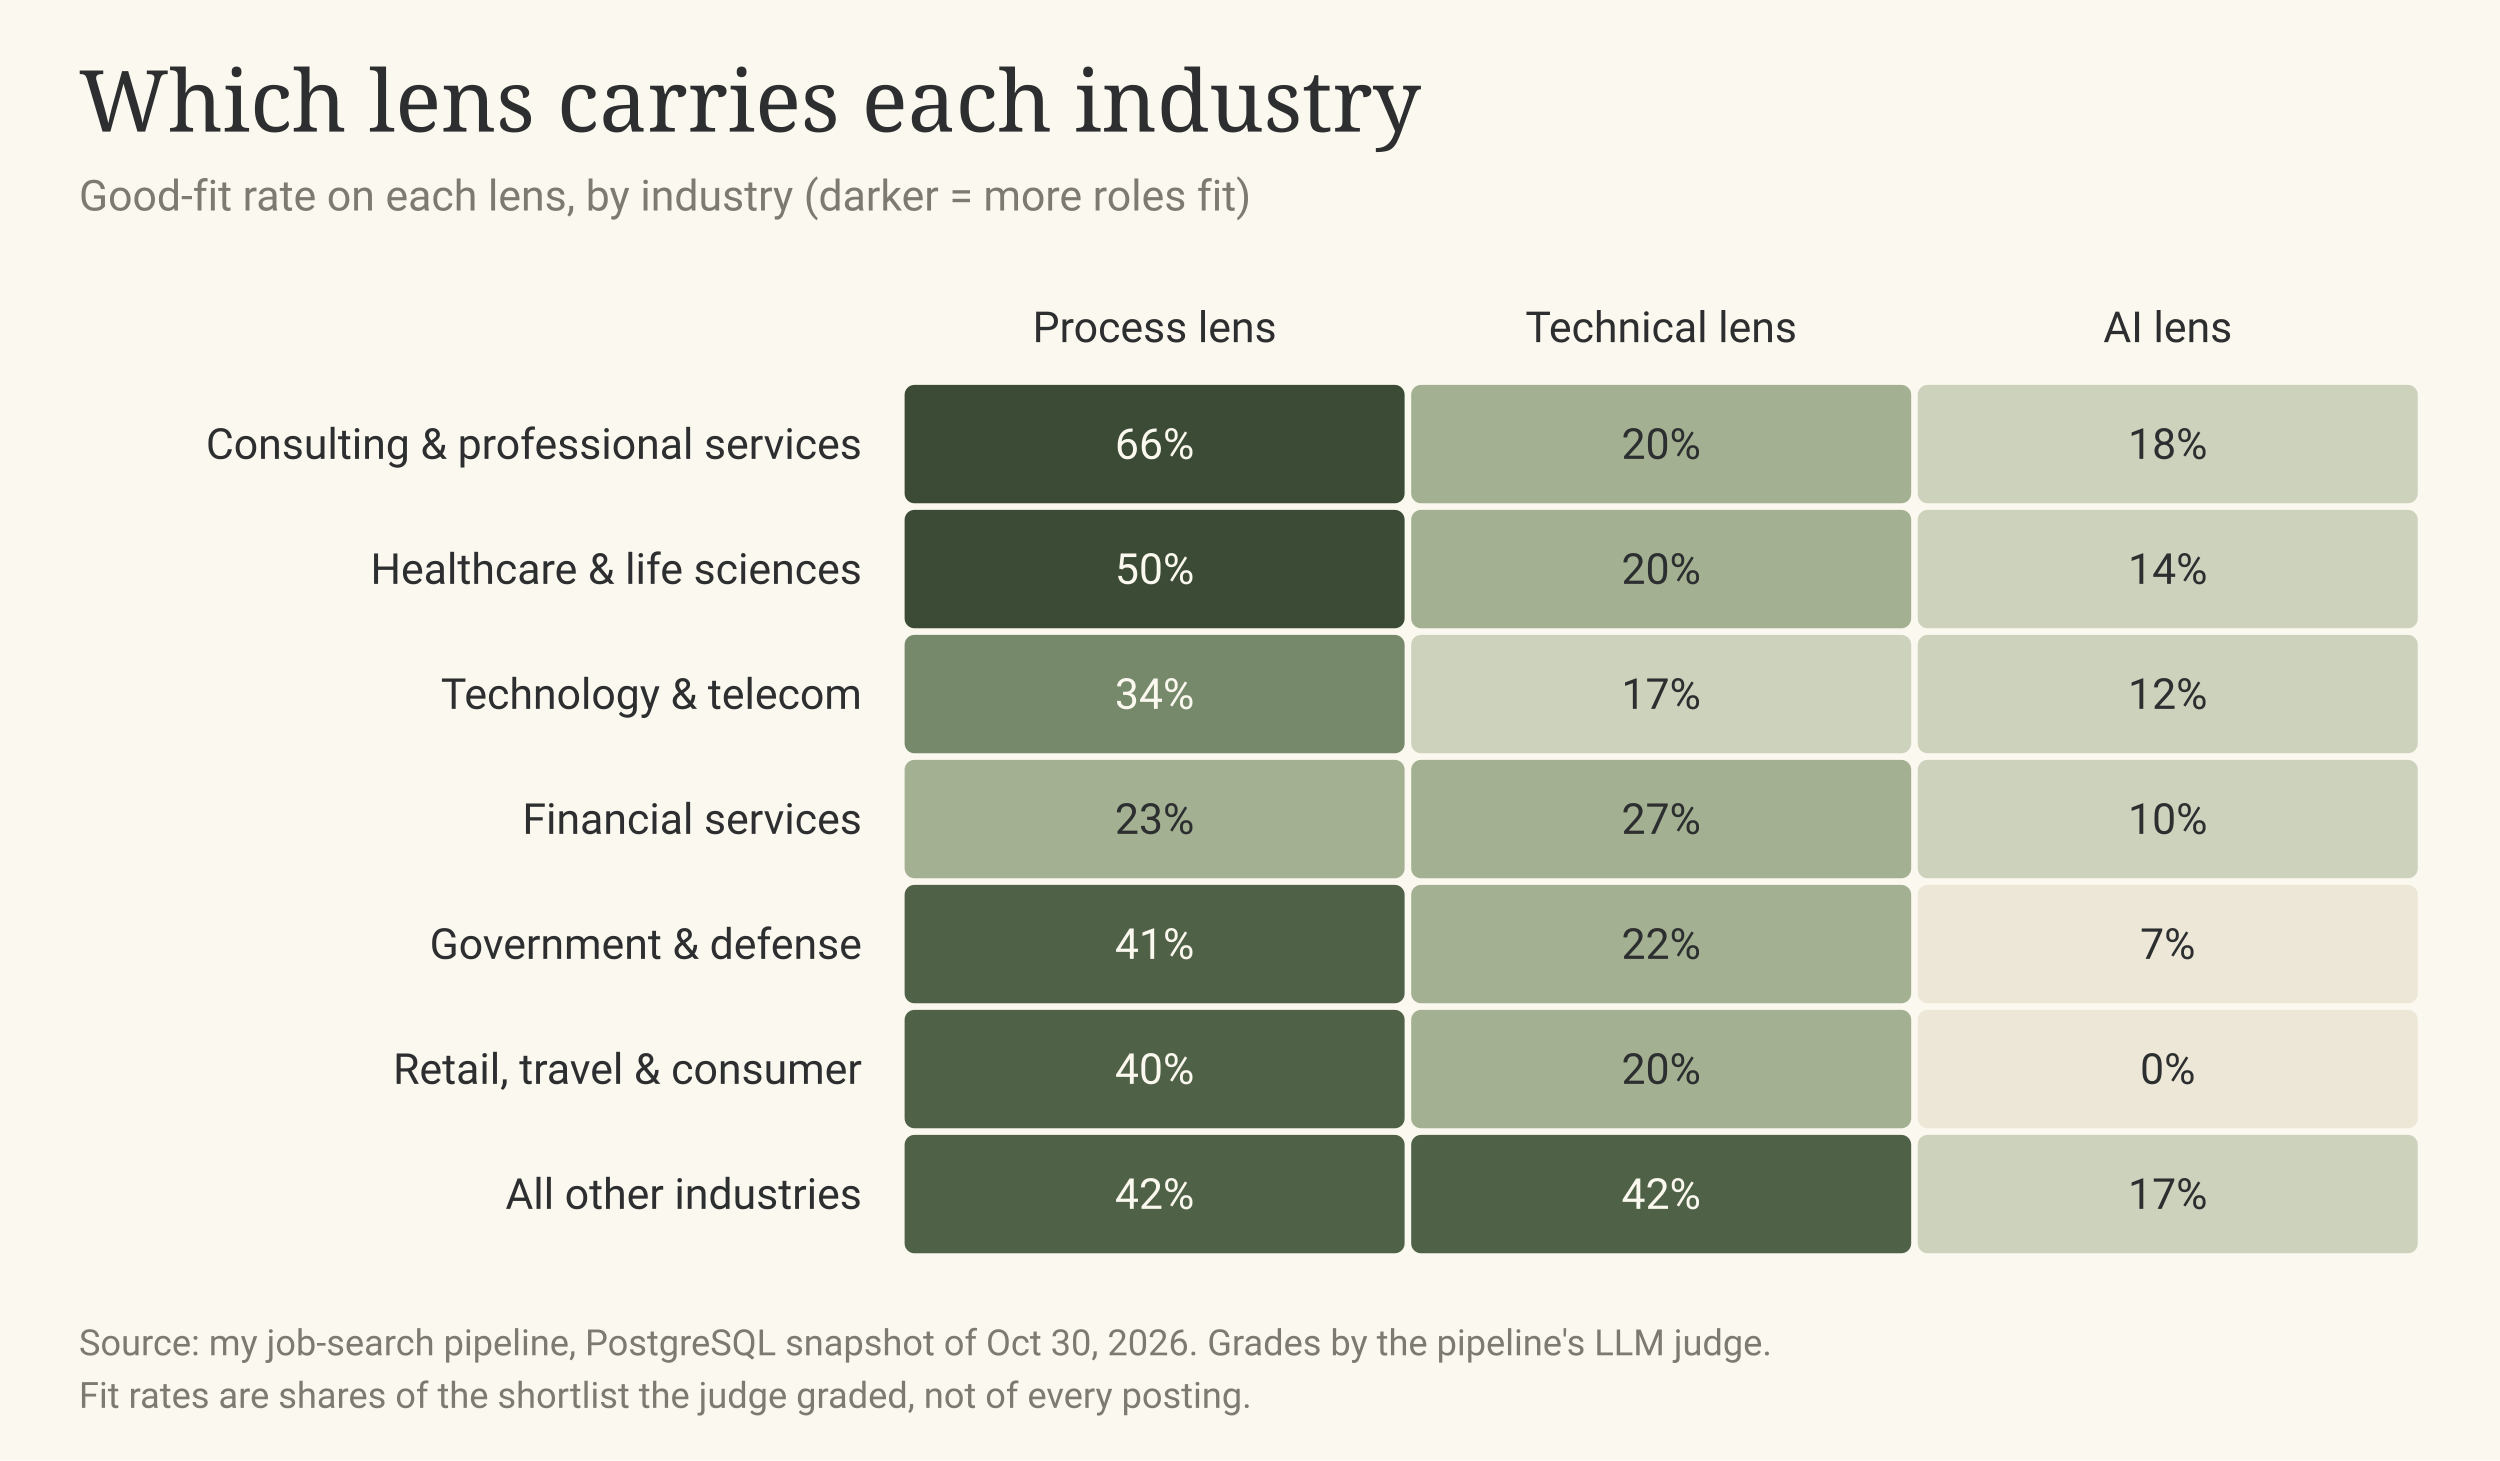
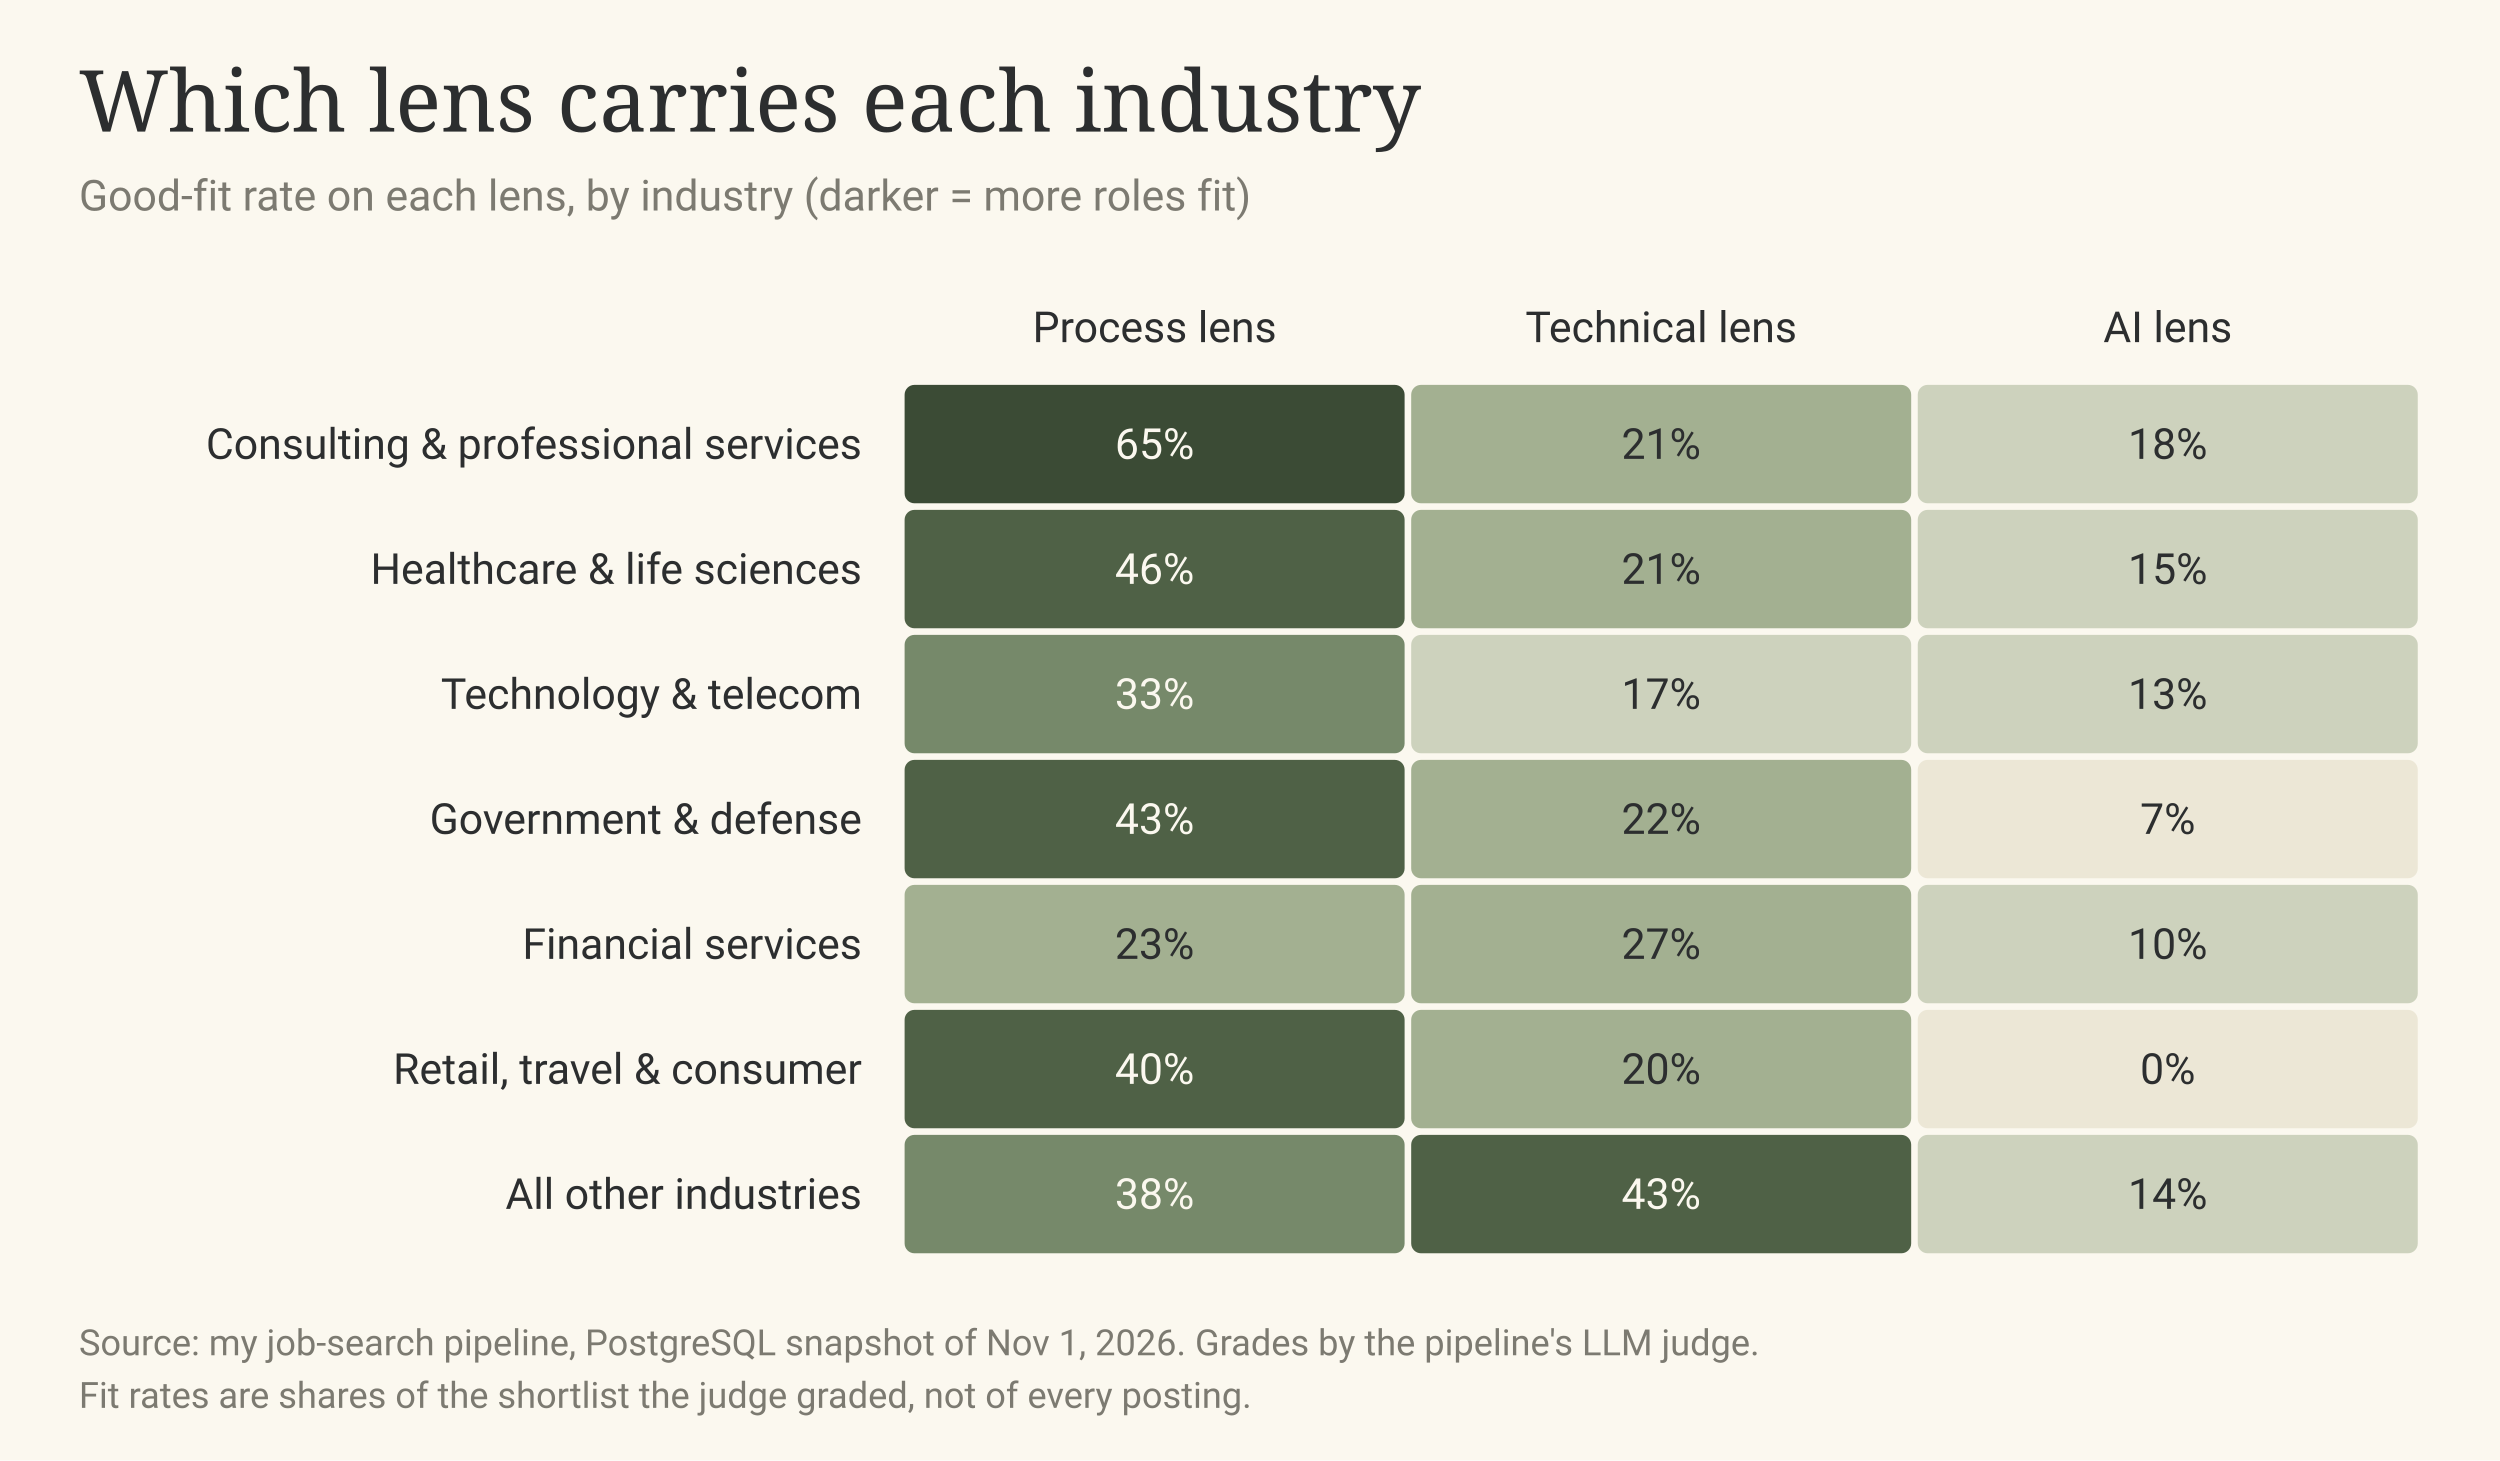
<svg xmlns="http://www.w3.org/2000/svg" viewBox="0 0 760 444" width="760" height="444" role="img" aria-labelledby="t d">
  <rect width="760" height="444" fill="#fbf8ef" />
  <text x="24" y="40" font-family="'Instrument Serif', 'Iowan Old Style', Georgia, serif" font-size="26" fill="#2c2e2f">Which lens carries each industry</text>
  <text x="24" y="64" font-family="-apple-system, BlinkMacSystemFont, 'Segoe UI', Roboto, Inter, sans-serif" font-size="13" fill="#7c7a71">Good-fit rate on each lens, by industry (darker = more roles fit)</text>
  <text x="351.0" y="104" text-anchor="middle" font-family="-apple-system, BlinkMacSystemFont, 'Segoe UI', Roboto, Inter, sans-serif" font-size="13" fill="#2c2e2f">Process lens</text>
  <text x="505.0" y="104" text-anchor="middle" font-family="-apple-system, BlinkMacSystemFont, 'Segoe UI', Roboto, Inter, sans-serif" font-size="13" fill="#2c2e2f">Technical lens</text>
  <text x="659.0" y="104" text-anchor="middle" font-family="-apple-system, BlinkMacSystemFont, 'Segoe UI', Roboto, Inter, sans-serif" font-size="13" fill="#2c2e2f">AI lens</text>
  <text x="262" y="139.5" text-anchor="end" font-family="-apple-system, BlinkMacSystemFont, 'Segoe UI', Roboto, Inter, sans-serif" font-size="13" fill="#2c2e2f">Consulting &amp; professional services</text>
  <g>
    <rect x="275.0" y="117.0" width="152.0" height="36" rx="3" fill="#3b4b35" />
-     <text x="351.0" y="139.5" text-anchor="middle" font-family="-apple-system, BlinkMacSystemFont, 'Segoe UI', Roboto, Inter, sans-serif" font-size="13" fill="#fbf8ef">66%</text>
+     <text x="351.0" y="139.5" text-anchor="middle" font-family="-apple-system, BlinkMacSystemFont, 'Segoe UI', Roboto, Inter, sans-serif" font-size="13" fill="#fbf8ef">65%</text>
  </g>
  <g>
    <rect x="429.0" y="117.0" width="152.0" height="36" rx="3" fill="#a3b091" />
-     <text x="505.0" y="139.5" text-anchor="middle" font-family="-apple-system, BlinkMacSystemFont, 'Segoe UI', Roboto, Inter, sans-serif" font-size="13" fill="#2c2e2f">20%</text>
+     <text x="505.0" y="139.5" text-anchor="middle" font-family="-apple-system, BlinkMacSystemFont, 'Segoe UI', Roboto, Inter, sans-serif" font-size="13" fill="#2c2e2f">21%</text>
  </g>
  <g>
    <rect x="583.0" y="117.0" width="152.0" height="36" rx="3" fill="#cdd2bd" />
    <text x="659.0" y="139.5" text-anchor="middle" font-family="-apple-system, BlinkMacSystemFont, 'Segoe UI', Roboto, Inter, sans-serif" font-size="13" fill="#2c2e2f">18%</text>
  </g>
  <text x="262" y="177.5" text-anchor="end" font-family="-apple-system, BlinkMacSystemFont, 'Segoe UI', Roboto, Inter, sans-serif" font-size="13" fill="#2c2e2f">Healthcare &amp; life sciences</text>
  <g>
-     <rect x="275.0" y="155.0" width="152.0" height="36" rx="3" fill="#3b4b35" />
-     <text x="351.0" y="177.5" text-anchor="middle" font-family="-apple-system, BlinkMacSystemFont, 'Segoe UI', Roboto, Inter, sans-serif" font-size="13" fill="#fbf8ef">50%</text>
+     <rect x="275.0" y="155.0" width="152.0" height="36" rx="3" fill="#4f6146" />
+     <text x="351.0" y="177.5" text-anchor="middle" font-family="-apple-system, BlinkMacSystemFont, 'Segoe UI', Roboto, Inter, sans-serif" font-size="13" fill="#fbf8ef">46%</text>
  </g>
  <g>
    <rect x="429.0" y="155.0" width="152.0" height="36" rx="3" fill="#a3b091" />
-     <text x="505.0" y="177.5" text-anchor="middle" font-family="-apple-system, BlinkMacSystemFont, 'Segoe UI', Roboto, Inter, sans-serif" font-size="13" fill="#2c2e2f">20%</text>
+     <text x="505.0" y="177.5" text-anchor="middle" font-family="-apple-system, BlinkMacSystemFont, 'Segoe UI', Roboto, Inter, sans-serif" font-size="13" fill="#2c2e2f">21%</text>
  </g>
  <g>
    <rect x="583.0" y="155.0" width="152.0" height="36" rx="3" fill="#cdd2bd" />
-     <text x="659.0" y="177.5" text-anchor="middle" font-family="-apple-system, BlinkMacSystemFont, 'Segoe UI', Roboto, Inter, sans-serif" font-size="13" fill="#2c2e2f">14%</text>
+     <text x="659.0" y="177.5" text-anchor="middle" font-family="-apple-system, BlinkMacSystemFont, 'Segoe UI', Roboto, Inter, sans-serif" font-size="13" fill="#2c2e2f">15%</text>
  </g>
  <text x="262" y="215.5" text-anchor="end" font-family="-apple-system, BlinkMacSystemFont, 'Segoe UI', Roboto, Inter, sans-serif" font-size="13" fill="#2c2e2f">Technology &amp; telecom</text>
  <g>
    <rect x="275.0" y="193.0" width="152.0" height="36" rx="3" fill="#76896a" />
-     <text x="351.0" y="215.5" text-anchor="middle" font-family="-apple-system, BlinkMacSystemFont, 'Segoe UI', Roboto, Inter, sans-serif" font-size="13" fill="#fbf8ef">34%</text>
+     <text x="351.0" y="215.5" text-anchor="middle" font-family="-apple-system, BlinkMacSystemFont, 'Segoe UI', Roboto, Inter, sans-serif" font-size="13" fill="#fbf8ef">33%</text>
  </g>
  <g>
    <rect x="429.0" y="193.0" width="152.0" height="36" rx="3" fill="#cdd2bd" />
    <text x="505.0" y="215.5" text-anchor="middle" font-family="-apple-system, BlinkMacSystemFont, 'Segoe UI', Roboto, Inter, sans-serif" font-size="13" fill="#2c2e2f">17%</text>
  </g>
  <g>
    <rect x="583.0" y="193.0" width="152.0" height="36" rx="3" fill="#cdd2bd" />
-     <text x="659.0" y="215.5" text-anchor="middle" font-family="-apple-system, BlinkMacSystemFont, 'Segoe UI', Roboto, Inter, sans-serif" font-size="13" fill="#2c2e2f">12%</text>
+     <text x="659.0" y="215.5" text-anchor="middle" font-family="-apple-system, BlinkMacSystemFont, 'Segoe UI', Roboto, Inter, sans-serif" font-size="13" fill="#2c2e2f">13%</text>
  </g>
-   <text x="262" y="253.5" text-anchor="end" font-family="-apple-system, BlinkMacSystemFont, 'Segoe UI', Roboto, Inter, sans-serif" font-size="13" fill="#2c2e2f">Financial services</text>
+   <text x="262" y="253.5" text-anchor="end" font-family="-apple-system, BlinkMacSystemFont, 'Segoe UI', Roboto, Inter, sans-serif" font-size="13" fill="#2c2e2f">Government &amp; defense</text>
  <g>
-     <rect x="275.0" y="231.0" width="152.0" height="36" rx="3" fill="#a3b091" />
-     <text x="351.0" y="253.5" text-anchor="middle" font-family="-apple-system, BlinkMacSystemFont, 'Segoe UI', Roboto, Inter, sans-serif" font-size="13" fill="#2c2e2f">23%</text>
+     <rect x="275.0" y="231.0" width="152.0" height="36" rx="3" fill="#4f6146" />
+     <text x="351.0" y="253.5" text-anchor="middle" font-family="-apple-system, BlinkMacSystemFont, 'Segoe UI', Roboto, Inter, sans-serif" font-size="13" fill="#fbf8ef">43%</text>
  </g>
  <g>
    <rect x="429.0" y="231.0" width="152.0" height="36" rx="3" fill="#a3b091" />
-     <text x="505.0" y="253.5" text-anchor="middle" font-family="-apple-system, BlinkMacSystemFont, 'Segoe UI', Roboto, Inter, sans-serif" font-size="13" fill="#2c2e2f">27%</text>
+     <text x="505.0" y="253.5" text-anchor="middle" font-family="-apple-system, BlinkMacSystemFont, 'Segoe UI', Roboto, Inter, sans-serif" font-size="13" fill="#2c2e2f">22%</text>
  </g>
  <g>
-     <rect x="583.0" y="231.0" width="152.0" height="36" rx="3" fill="#cdd2bd" />
-     <text x="659.0" y="253.5" text-anchor="middle" font-family="-apple-system, BlinkMacSystemFont, 'Segoe UI', Roboto, Inter, sans-serif" font-size="13" fill="#2c2e2f">10%</text>
+     <rect x="583.0" y="231.0" width="152.0" height="36" rx="3" fill="#ece7d6" />
+     <text x="659.0" y="253.5" text-anchor="middle" font-family="-apple-system, BlinkMacSystemFont, 'Segoe UI', Roboto, Inter, sans-serif" font-size="13" fill="#2c2e2f">7%</text>
  </g>
-   <text x="262" y="291.5" text-anchor="end" font-family="-apple-system, BlinkMacSystemFont, 'Segoe UI', Roboto, Inter, sans-serif" font-size="13" fill="#2c2e2f">Government &amp; defense</text>
+   <text x="262" y="291.5" text-anchor="end" font-family="-apple-system, BlinkMacSystemFont, 'Segoe UI', Roboto, Inter, sans-serif" font-size="13" fill="#2c2e2f">Financial services</text>
  <g>
-     <rect x="275.0" y="269.0" width="152.0" height="36" rx="3" fill="#4f6146" />
-     <text x="351.0" y="291.5" text-anchor="middle" font-family="-apple-system, BlinkMacSystemFont, 'Segoe UI', Roboto, Inter, sans-serif" font-size="13" fill="#fbf8ef">41%</text>
+     <rect x="275.0" y="269.0" width="152.0" height="36" rx="3" fill="#a3b091" />
+     <text x="351.0" y="291.5" text-anchor="middle" font-family="-apple-system, BlinkMacSystemFont, 'Segoe UI', Roboto, Inter, sans-serif" font-size="13" fill="#2c2e2f">23%</text>
  </g>
  <g>
    <rect x="429.0" y="269.0" width="152.0" height="36" rx="3" fill="#a3b091" />
-     <text x="505.0" y="291.5" text-anchor="middle" font-family="-apple-system, BlinkMacSystemFont, 'Segoe UI', Roboto, Inter, sans-serif" font-size="13" fill="#2c2e2f">22%</text>
+     <text x="505.0" y="291.5" text-anchor="middle" font-family="-apple-system, BlinkMacSystemFont, 'Segoe UI', Roboto, Inter, sans-serif" font-size="13" fill="#2c2e2f">27%</text>
  </g>
  <g>
-     <rect x="583.0" y="269.0" width="152.0" height="36" rx="3" fill="#ece7d6" />
-     <text x="659.0" y="291.5" text-anchor="middle" font-family="-apple-system, BlinkMacSystemFont, 'Segoe UI', Roboto, Inter, sans-serif" font-size="13" fill="#2c2e2f">7%</text>
+     <rect x="583.0" y="269.0" width="152.0" height="36" rx="3" fill="#cdd2bd" />
+     <text x="659.0" y="291.5" text-anchor="middle" font-family="-apple-system, BlinkMacSystemFont, 'Segoe UI', Roboto, Inter, sans-serif" font-size="13" fill="#2c2e2f">10%</text>
  </g>
  <text x="262" y="329.5" text-anchor="end" font-family="-apple-system, BlinkMacSystemFont, 'Segoe UI', Roboto, Inter, sans-serif" font-size="13" fill="#2c2e2f">Retail, travel &amp; consumer</text>
  <g>
    <rect x="275.0" y="307.0" width="152.0" height="36" rx="3" fill="#4f6146" />
    <text x="351.0" y="329.5" text-anchor="middle" font-family="-apple-system, BlinkMacSystemFont, 'Segoe UI', Roboto, Inter, sans-serif" font-size="13" fill="#fbf8ef">40%</text>
  </g>
  <g>
    <rect x="429.0" y="307.0" width="152.0" height="36" rx="3" fill="#a3b091" />
    <text x="505.0" y="329.5" text-anchor="middle" font-family="-apple-system, BlinkMacSystemFont, 'Segoe UI', Roboto, Inter, sans-serif" font-size="13" fill="#2c2e2f">20%</text>
  </g>
  <g>
    <rect x="583.0" y="307.0" width="152.0" height="36" rx="3" fill="#ece7d6" />
    <text x="659.0" y="329.5" text-anchor="middle" font-family="-apple-system, BlinkMacSystemFont, 'Segoe UI', Roboto, Inter, sans-serif" font-size="13" fill="#2c2e2f">0%</text>
  </g>
  <text x="262" y="367.5" text-anchor="end" font-family="-apple-system, BlinkMacSystemFont, 'Segoe UI', Roboto, Inter, sans-serif" font-size="13" fill="#2c2e2f">All other industries</text>
  <g>
-     <rect x="275.0" y="345.0" width="152.0" height="36" rx="3" fill="#4f6146" />
-     <text x="351.0" y="367.5" text-anchor="middle" font-family="-apple-system, BlinkMacSystemFont, 'Segoe UI', Roboto, Inter, sans-serif" font-size="13" fill="#fbf8ef">42%</text>
+     <rect x="275.0" y="345.0" width="152.0" height="36" rx="3" fill="#76896a" />
+     <text x="351.0" y="367.5" text-anchor="middle" font-family="-apple-system, BlinkMacSystemFont, 'Segoe UI', Roboto, Inter, sans-serif" font-size="13" fill="#fbf8ef">38%</text>
  </g>
  <g>
    <rect x="429.0" y="345.0" width="152.0" height="36" rx="3" fill="#4f6146" />
-     <text x="505.0" y="367.5" text-anchor="middle" font-family="-apple-system, BlinkMacSystemFont, 'Segoe UI', Roboto, Inter, sans-serif" font-size="13" fill="#fbf8ef">42%</text>
+     <text x="505.0" y="367.5" text-anchor="middle" font-family="-apple-system, BlinkMacSystemFont, 'Segoe UI', Roboto, Inter, sans-serif" font-size="13" fill="#fbf8ef">43%</text>
  </g>
  <g>
    <rect x="583.0" y="345.0" width="152.0" height="36" rx="3" fill="#cdd2bd" />
-     <text x="659.0" y="367.5" text-anchor="middle" font-family="-apple-system, BlinkMacSystemFont, 'Segoe UI', Roboto, Inter, sans-serif" font-size="13" fill="#2c2e2f">17%</text>
+     <text x="659.0" y="367.5" text-anchor="middle" font-family="-apple-system, BlinkMacSystemFont, 'Segoe UI', Roboto, Inter, sans-serif" font-size="13" fill="#2c2e2f">14%</text>
  </g>
-   <text x="24" y="412" font-family="-apple-system, BlinkMacSystemFont, 'Segoe UI', Roboto, Inter, sans-serif" font-size="11" fill="#7c7a71">Source: my job-search pipeline, PostgreSQL snapshot of Oct 30, 2026. Grades by the pipeline's LLM judge.</text>
+   <text x="24" y="412" font-family="-apple-system, BlinkMacSystemFont, 'Segoe UI', Roboto, Inter, sans-serif" font-size="11" fill="#7c7a71">Source: my job-search pipeline, PostgreSQL snapshot of Nov 1, 2026. Grades by the pipeline's LLM judge.</text>
  <text x="24" y="428" font-family="-apple-system, BlinkMacSystemFont, 'Segoe UI', Roboto, Inter, sans-serif" font-size="11" fill="#7c7a71">Fit rates are shares of the shortlist the judge graded, not of every posting.</text>
</svg>
